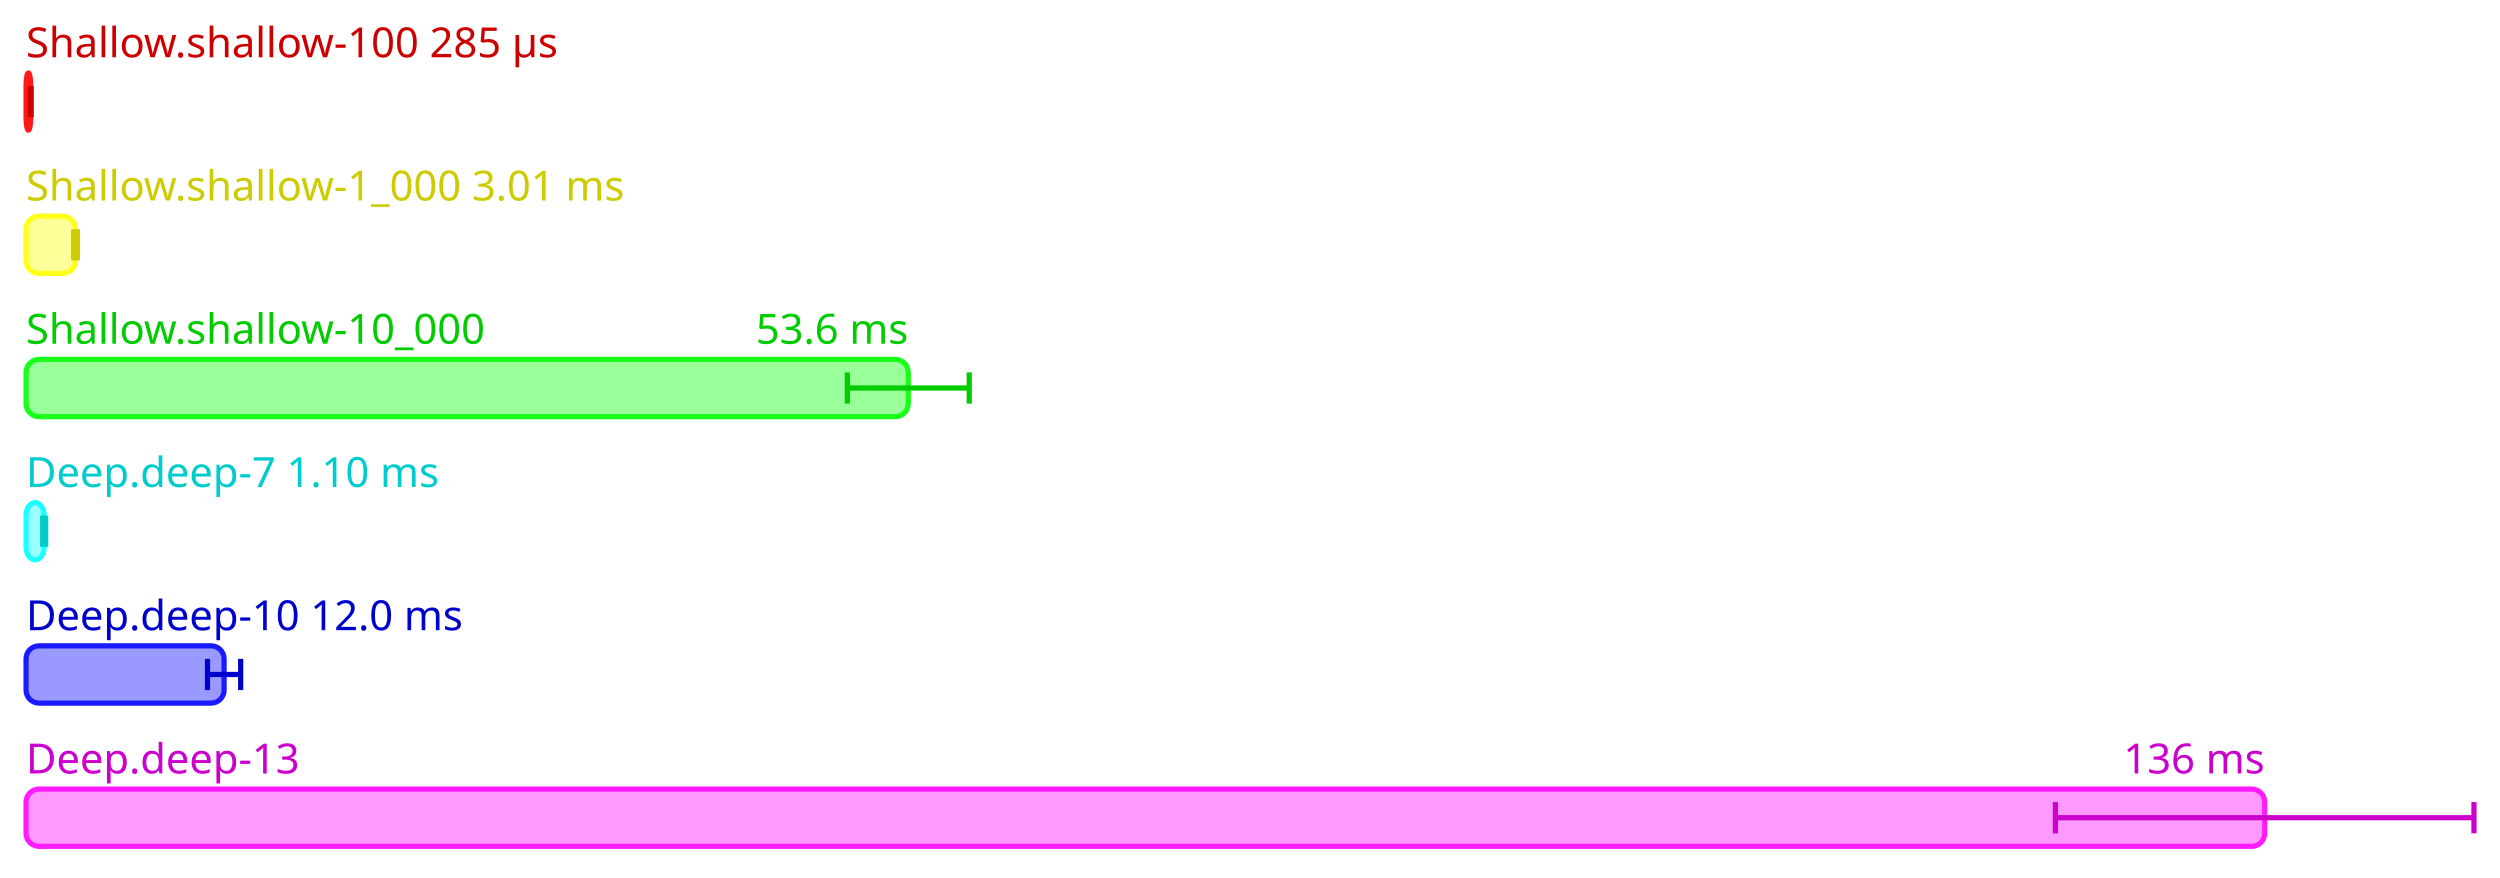
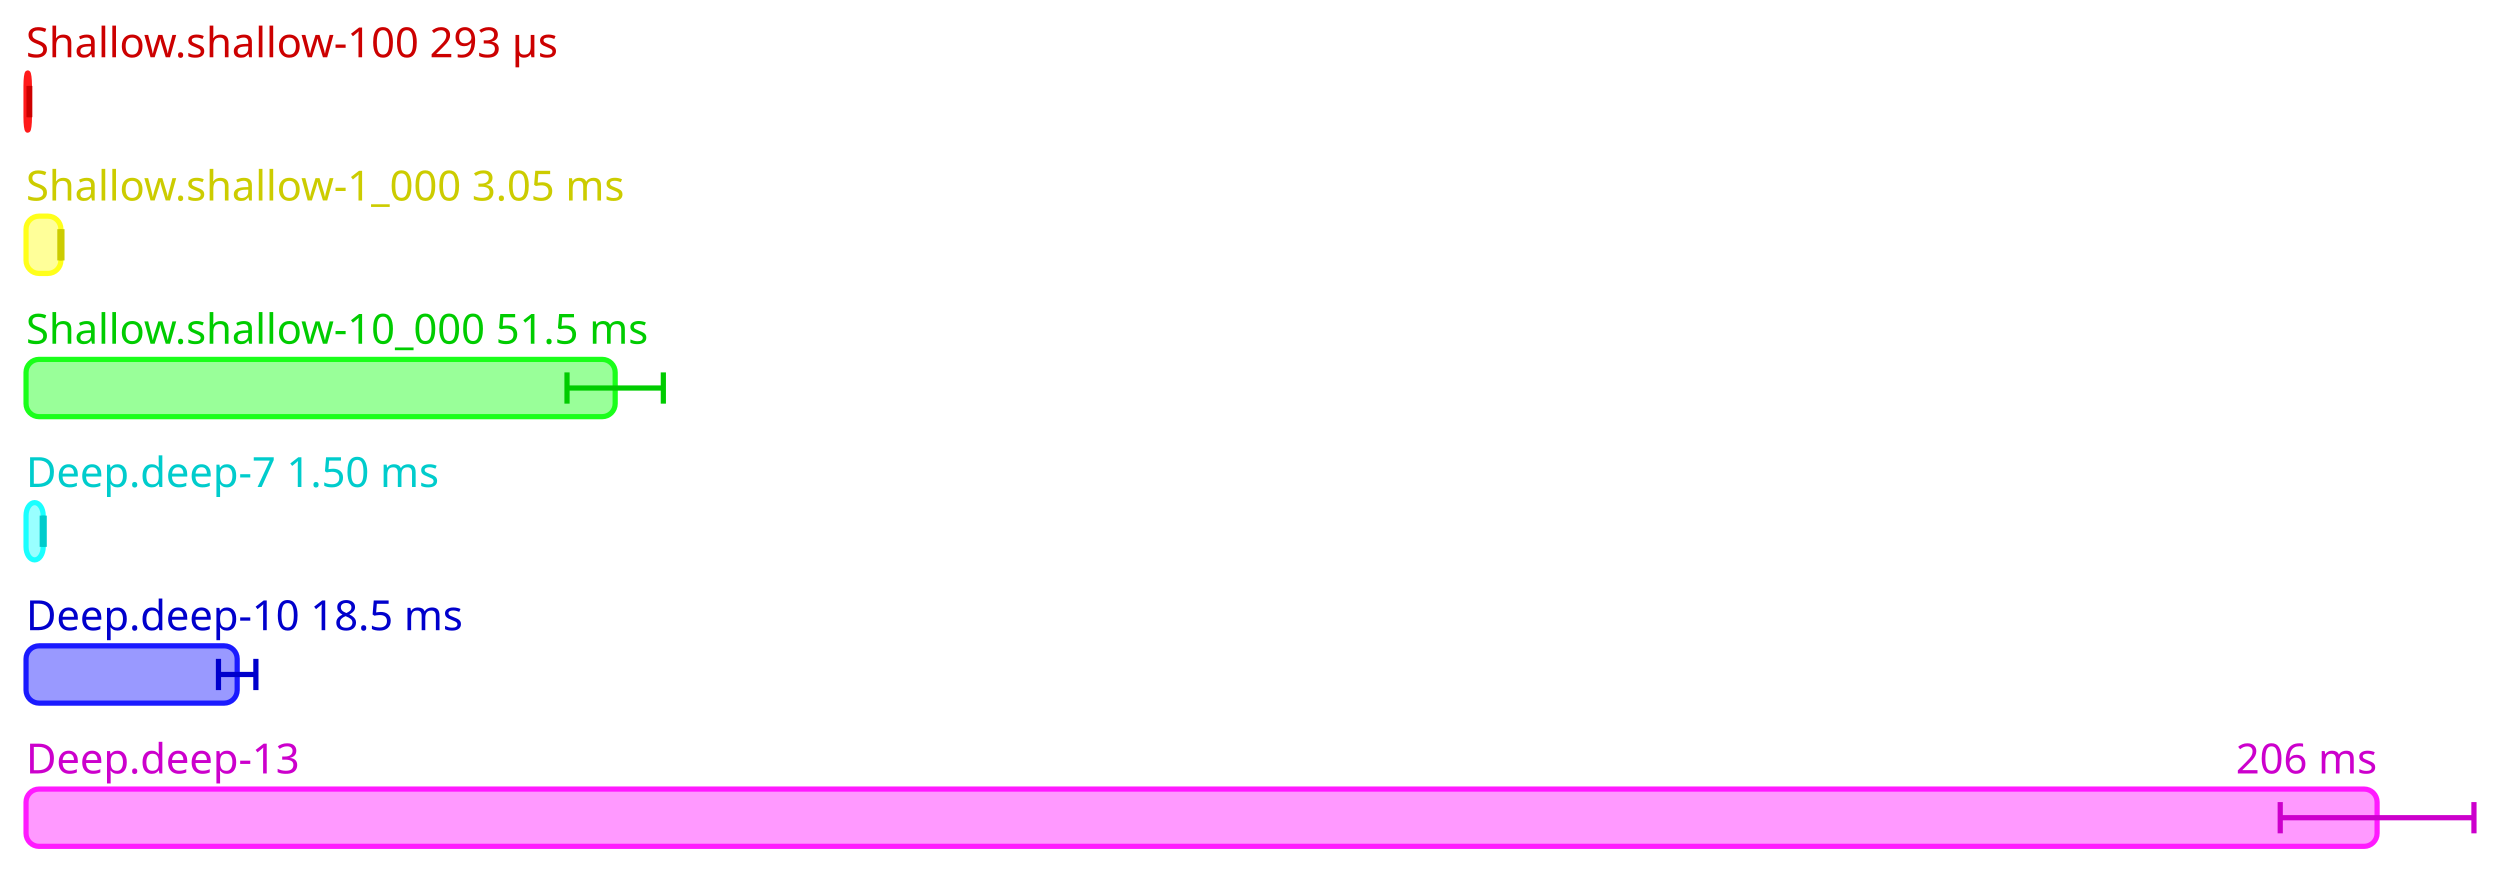
<svg xmlns="http://www.w3.org/2000/svg" height="337" width="960.0" font-size="16" font-family="sans-serif" stroke-width="2">
  <g transform="translate(10.0 0)">
-     <text fill="hsl(0, 100%, 40%)" y="22">Shallow.shallow-100 285  μs</text>
+     <text fill="hsl(0, 100%, 40%)" y="22">Shallow.shallow-100 293  μs</text>
    <g>
-       <rect y="28" rx="5" height="22" width="1.799" fill="hsl(0, 100%, 80%)" stroke="hsl(0, 100%, 55%)" />
+       <rect y="28" rx="5" height="22" width="1.284" fill="hsl(0, 100%, 80%)" stroke="hsl(0, 100%, 55%)" />
      <g stroke="hsl(0, 100%, 40%)">
-         <line x1="1.648" x2="1.949" y1="39" y2="39" />
-         <line x1="1.648" x2="1.648" y1="33" y2="45" />
-         <line x1="1.949" x2="1.949" y1="33" y2="45" />
+         <line x1="1.158" x2="1.411" y1="39" y2="39" />
+         <line x1="1.158" x2="1.158" y1="33" y2="45" />
+         <line x1="1.411" x2="1.411" y1="33" y2="45" />
      </g>
    </g>
-     <text fill="hsl(60, 100%, 40%)" y="77">Shallow.shallow-1_000 3.01 ms</text>
+     <text fill="hsl(60, 100%, 40%)" y="77">Shallow.shallow-1_000 3.05 ms</text>
    <g>
-       <rect y="83" rx="5" height="22" width="19.006" fill="hsl(60, 100%, 80%)" stroke="hsl(60, 100%, 55%)" />
+       <rect y="83" rx="5" height="22" width="13.389" fill="hsl(60, 100%, 80%)" stroke="hsl(60, 100%, 55%)" />
      <g stroke="hsl(60, 100%, 40%)">
-         <line x1="18.305" x2="19.707" y1="94" y2="94" />
-         <line x1="18.305" x2="18.305" y1="88" y2="100" />
-         <line x1="19.707" x2="19.707" y1="88" y2="100" />
+         <line x1="13.001" x2="13.777" y1="94" y2="94" />
+         <line x1="13.001" x2="13.001" y1="88" y2="100" />
+         <line x1="13.777" x2="13.777" y1="88" y2="100" />
      </g>
    </g>
-     <g fill="hsl(120, 100%, 40%)">
-       <text y="132">Shallow.shallow-10_000</text>
-       <text y="132" x="338.78" text-anchor="end">53.6 ms</text>
-     </g>
+     <text fill="hsl(120, 100%, 40%)" y="132">Shallow.shallow-10_000 51.5 ms</text>
    <g>
-       <rect y="138" rx="5" height="22" width="338.78" fill="hsl(120, 100%, 80%)" stroke="hsl(120, 100%, 55%)" />
+       <rect y="138" rx="5" height="22" width="226.227" fill="hsl(120, 100%, 80%)" stroke="hsl(120, 100%, 55%)" />
      <g stroke="hsl(120, 100%, 40%)">
-         <line x1="315.385" x2="362.176" y1="149" y2="149" />
-         <line x1="315.385" x2="315.385" y1="143" y2="155" />
-         <line x1="362.176" x2="362.176" y1="143" y2="155" />
+         <line x1="207.733" x2="244.721" y1="149" y2="149" />
+         <line x1="207.733" x2="207.733" y1="143" y2="155" />
+         <line x1="244.721" x2="244.721" y1="143" y2="155" />
      </g>
    </g>
-     <text fill="hsl(180, 100%, 40%)" y="187">Deep.deep-7 1.10 ms</text>
+     <text fill="hsl(180, 100%, 40%)" y="187">Deep.deep-7 1.50 ms</text>
    <g>
-       <rect y="193" rx="5" height="22" width="6.966" fill="hsl(180, 100%, 80%)" stroke="hsl(180, 100%, 55%)" />
+       <rect y="193" rx="5" height="22" width="6.592" fill="hsl(180, 100%, 80%)" stroke="hsl(180, 100%, 55%)" />
      <g stroke="hsl(180, 100%, 40%)">
-         <line x1="6.387" x2="7.545" y1="204" y2="204" />
-         <line x1="6.387" x2="6.387" y1="198" y2="210" />
-         <line x1="7.545" x2="7.545" y1="198" y2="210" />
+         <line x1="6.219" x2="6.965" y1="204" y2="204" />
+         <line x1="6.219" x2="6.219" y1="198" y2="210" />
+         <line x1="6.965" x2="6.965" y1="198" y2="210" />
      </g>
    </g>
-     <text fill="hsl(240, 100%, 40%)" y="242">Deep.deep-10 12.0 ms</text>
+     <text fill="hsl(240, 100%, 40%)" y="242">Deep.deep-10 18.5 ms</text>
    <g>
-       <rect y="248" rx="5" height="22" width="76.051" fill="hsl(240, 100%, 80%)" stroke="hsl(240, 100%, 55%)" />
+       <rect y="248" rx="5" height="22" width="81.076" fill="hsl(240, 100%, 80%)" stroke="hsl(240, 100%, 55%)" />
      <g stroke="hsl(240, 100%, 40%)">
-         <line x1="69.683" x2="82.419" y1="259" y2="259" />
-         <line x1="69.683" x2="69.683" y1="253" y2="265" />
-         <line x1="82.419" x2="82.419" y1="253" y2="265" />
+         <line x1="73.894" x2="88.257" y1="259" y2="259" />
+         <line x1="73.894" x2="73.894" y1="253" y2="265" />
+         <line x1="88.257" x2="88.257" y1="253" y2="265" />
      </g>
    </g>
    <g fill="hsl(300, 100%, 40%)">
      <text y="297">Deep.deep-13</text>
-       <text y="297" x="859.641" text-anchor="end">136  ms</text>
+       <text y="297" x="902.804" text-anchor="end">206  ms</text>
    </g>
    <g>
-       <rect y="303" rx="5" height="22" width="859.641" fill="hsl(300, 100%, 80%)" stroke="hsl(300, 100%, 55%)" />
+       <rect y="303" rx="5" height="22" width="902.804" fill="hsl(300, 100%, 80%)" stroke="hsl(300, 100%, 55%)" />
      <g stroke="hsl(300, 100%, 40%)">
-         <line x1="779.281" x2="940.0" y1="314" y2="314" />
-         <line x1="779.281" x2="779.281" y1="308" y2="320" />
+         <line x1="865.609" x2="940.0" y1="314" y2="314" />
+         <line x1="865.609" x2="865.609" y1="308" y2="320" />
        <line x1="940.0" x2="940.0" y1="308" y2="320" />
      </g>
    </g>
  </g>
</svg>
